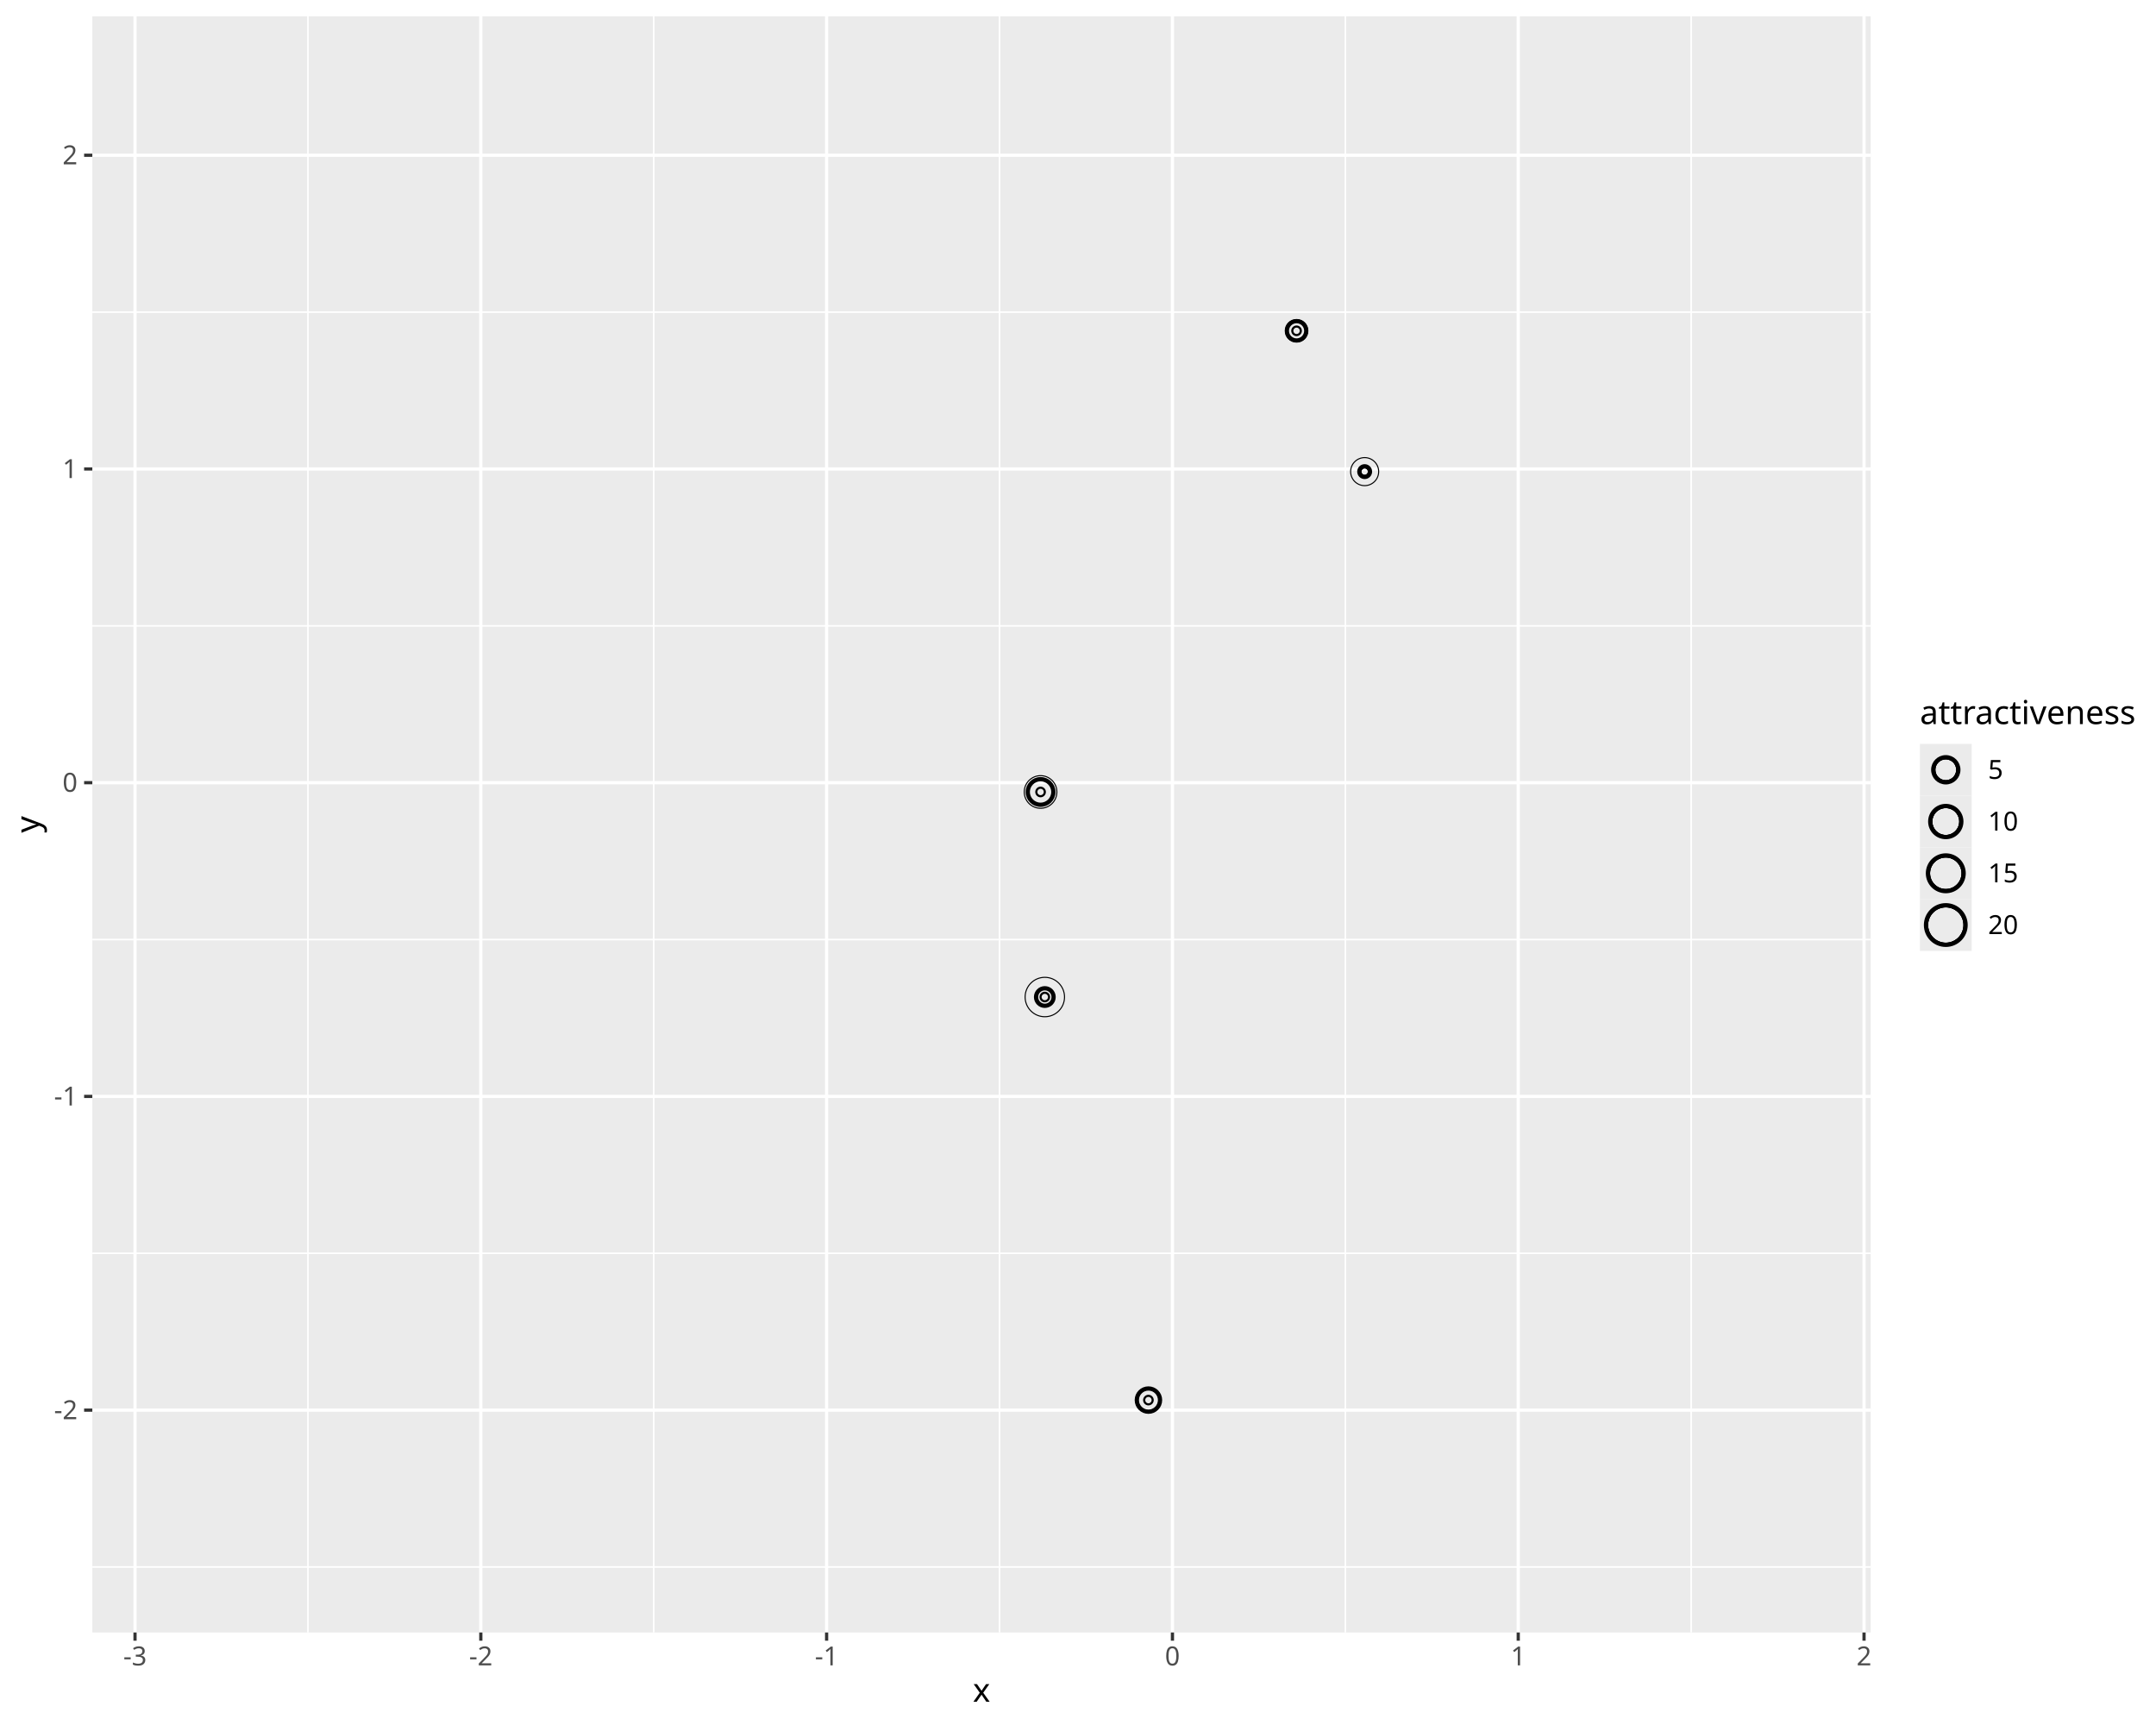
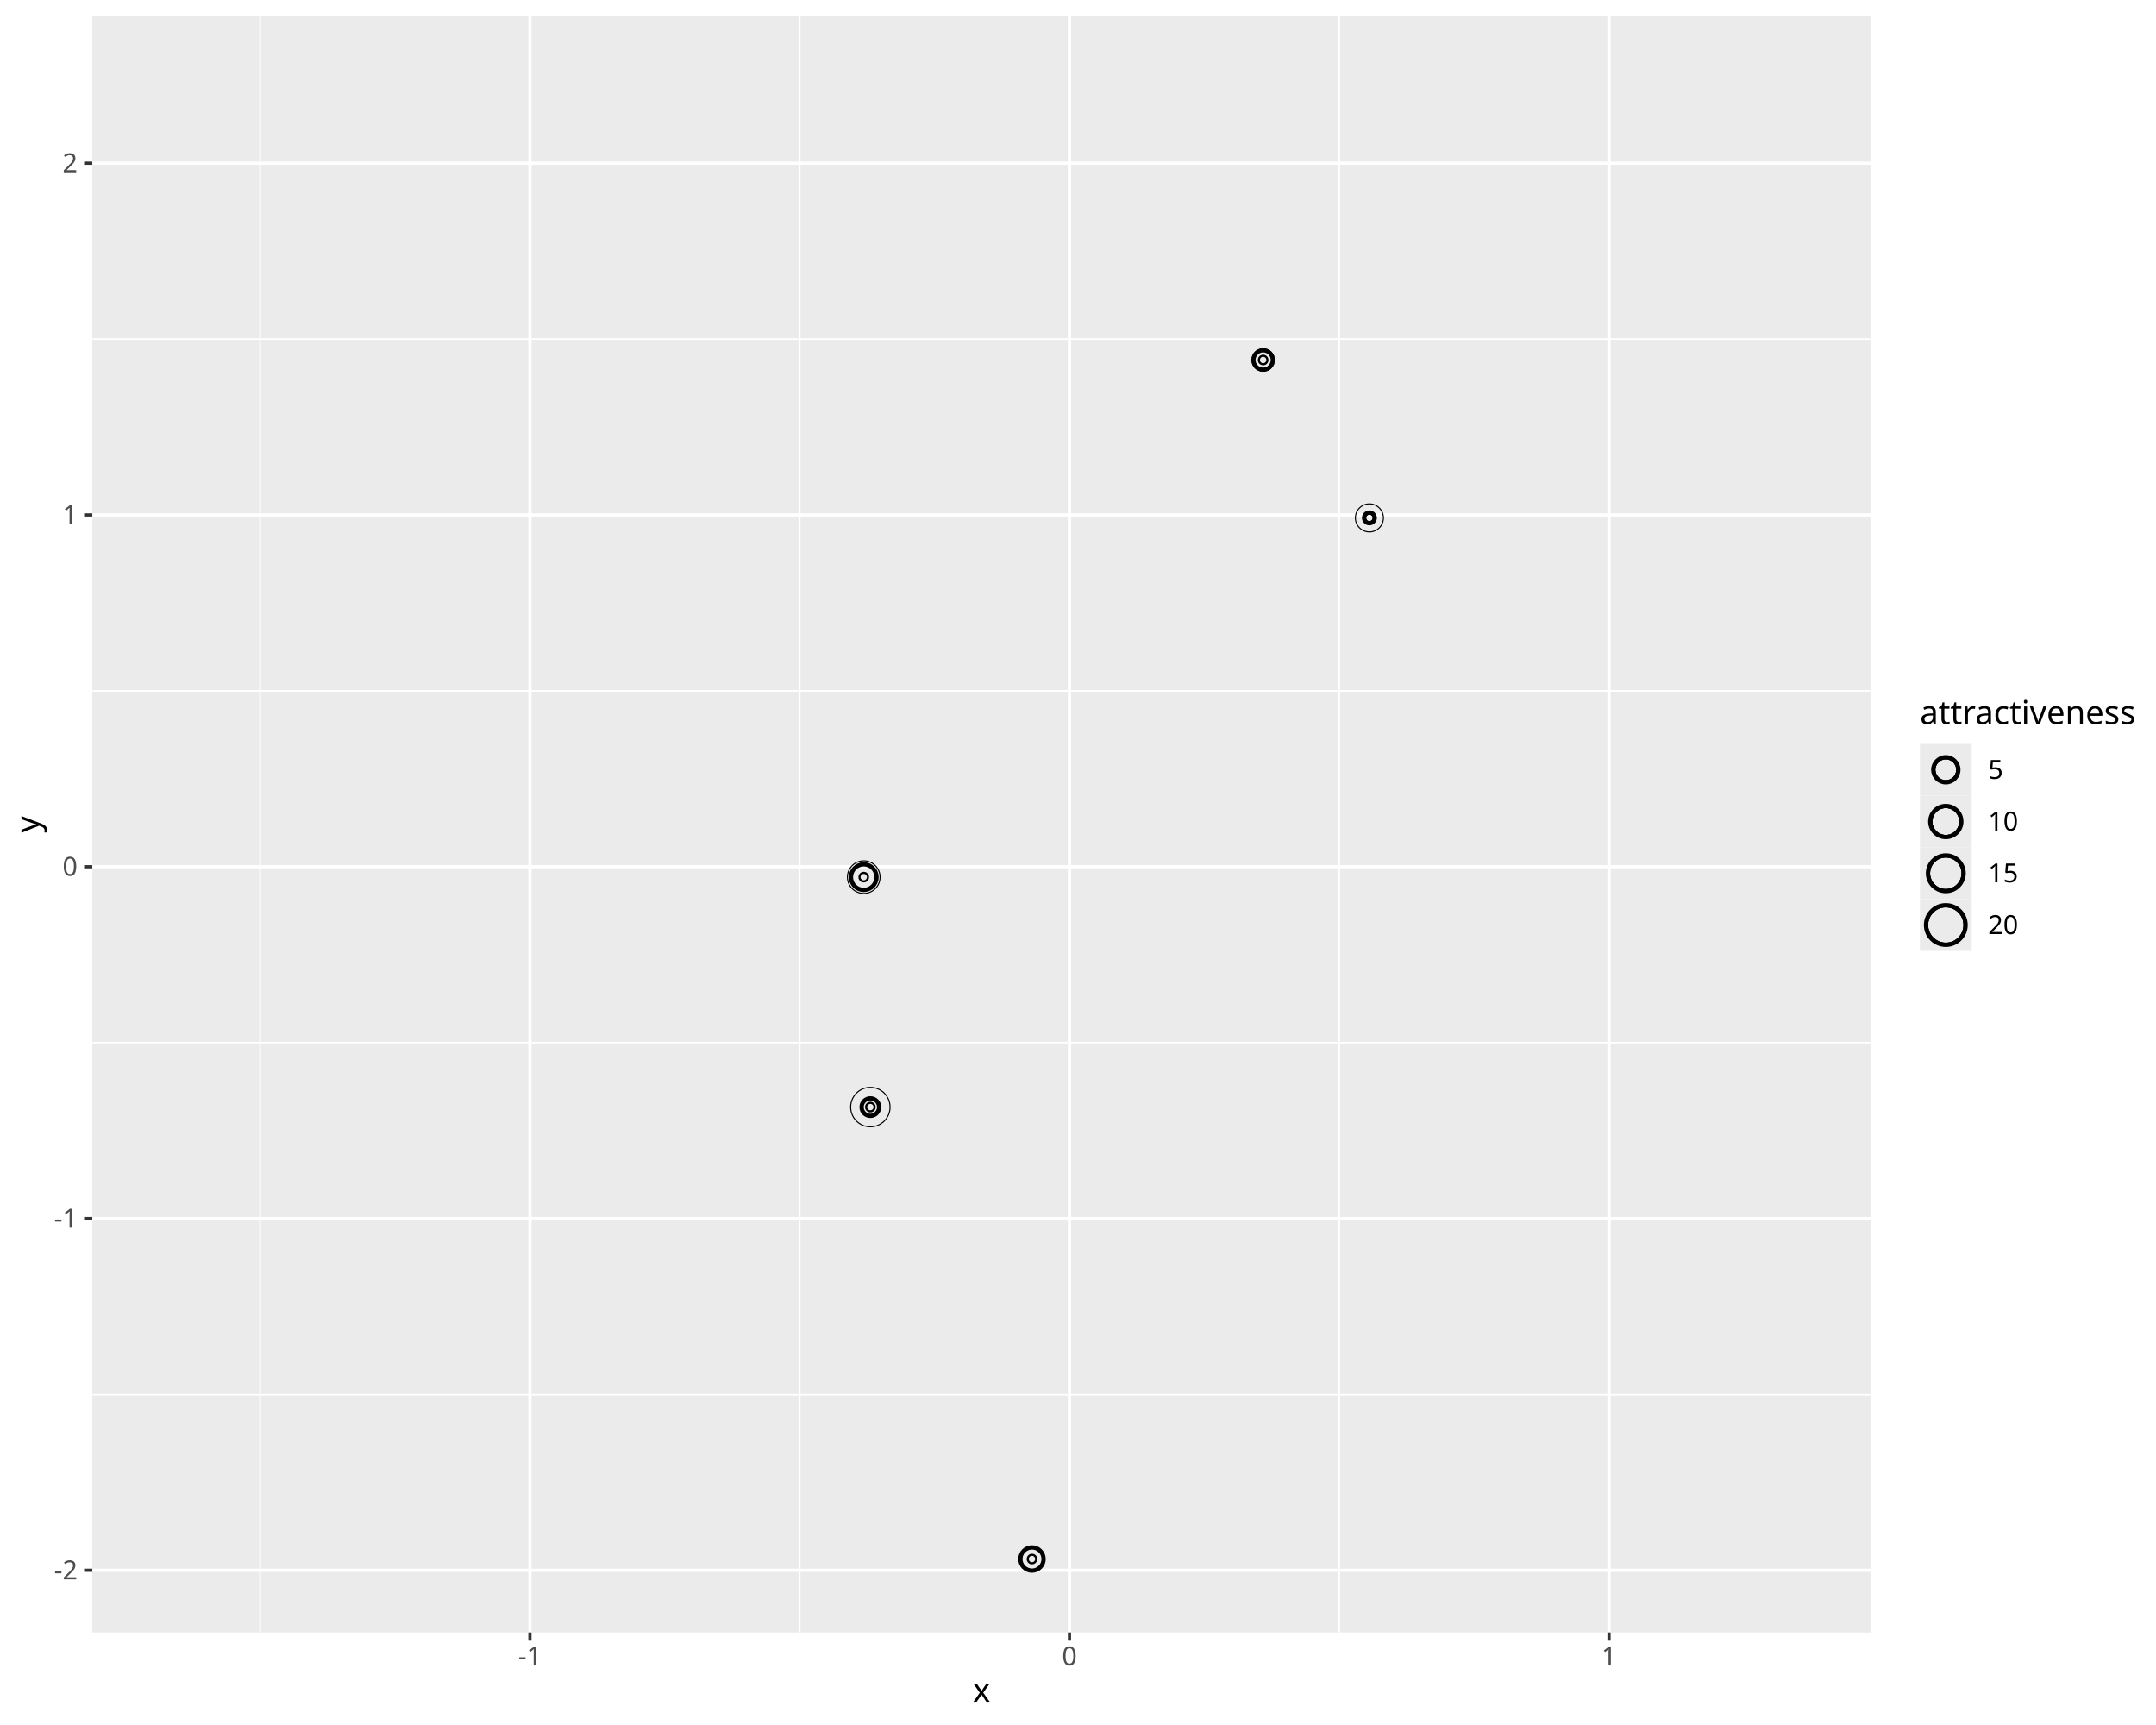
<svg xmlns="http://www.w3.org/2000/svg" class="svglite" data-engine-version="2.0" width="720.00pt" height="576.00pt" viewBox="0 0 720.00 576.00">
  <defs>
    <style type="text/css">
    .svglite line, .svglite polyline, .svglite polygon, .svglite path, .svglite rect, .svglite circle {
      fill: none;
      stroke: #000000;
      stroke-linecap: round;
      stroke-linejoin: round;
      stroke-miterlimit: 10.00;
    }
  </style>
  </defs>
  <rect width="100%" height="100%" style="stroke: none; fill: #FFFFFF;" />
  <defs>
    <clipPath id="cpMC4wMHw3MjAuMDB8MC4wMHw1NzYuMDA=">
      <rect x="0.00" y="0.00" width="720.00" height="576.00" />
    </clipPath>
  </defs>
  <g clip-path="url(#cpMC4wMHw3MjAuMDB8MC4wMHw1NzYuMDA=)">
    <rect x="0.00" y="0.00" width="720.00" height="576.00" style="stroke-width: 1.07; stroke: #FFFFFF; fill: #FFFFFF;" />
  </g>
  <defs>
    <clipPath id="cpMzAuODN8NjI0LjcyfDUuNDh8NTQ1LjEx">
      <rect x="30.83" y="5.48" width="593.89" height="539.63" />
    </clipPath>
  </defs>
  <g clip-path="url(#cpMzAuODN8NjI0LjcyfDUuNDh8NTQ1LjEx)">
    <rect x="30.83" y="5.48" width="593.89" height="539.63" style="stroke-width: 1.07; stroke: none; fill: #EBEBEB;" />
-     <polyline points="30.83,523.24 624.72,523.24 " style="stroke-width: 0.53; stroke: #FFFFFF; stroke-linecap: butt;" />
-     <polyline points="30.83,418.49 624.72,418.49 " style="stroke-width: 0.53; stroke: #FFFFFF; stroke-linecap: butt;" />
-     <polyline points="30.83,313.73 624.72,313.73 " style="stroke-width: 0.53; stroke: #FFFFFF; stroke-linecap: butt;" />
-     <polyline points="30.83,208.98 624.72,208.98 " style="stroke-width: 0.53; stroke: #FFFFFF; stroke-linecap: butt;" />
-     <polyline points="30.83,104.22 624.72,104.22 " style="stroke-width: 0.53; stroke: #FFFFFF; stroke-linecap: butt;" />
-     <polyline points="102.83,545.11 102.83,5.48 " style="stroke-width: 0.53; stroke: #FFFFFF; stroke-linecap: butt;" />
-     <polyline points="218.31,545.11 218.31,5.48 " style="stroke-width: 0.53; stroke: #FFFFFF; stroke-linecap: butt;" />
-     <polyline points="333.80,545.11 333.80,5.48 " style="stroke-width: 0.53; stroke: #FFFFFF; stroke-linecap: butt;" />
-     <polyline points="449.28,545.11 449.28,5.48 " style="stroke-width: 0.53; stroke: #FFFFFF; stroke-linecap: butt;" />
-     <polyline points="564.76,545.11 564.76,5.48 " style="stroke-width: 0.53; stroke: #FFFFFF; stroke-linecap: butt;" />
-     <polyline points="30.83,470.86 624.72,470.86 " style="stroke-width: 1.07; stroke: #FFFFFF; stroke-linecap: butt;" />
-     <polyline points="30.83,366.11 624.72,366.11 " style="stroke-width: 1.07; stroke: #FFFFFF; stroke-linecap: butt;" />
-     <polyline points="30.83,261.35 624.72,261.35 " style="stroke-width: 1.07; stroke: #FFFFFF; stroke-linecap: butt;" />
-     <polyline points="30.83,156.60 624.72,156.60 " style="stroke-width: 1.07; stroke: #FFFFFF; stroke-linecap: butt;" />
-     <polyline points="30.83,51.84 624.72,51.84 " style="stroke-width: 1.07; stroke: #FFFFFF; stroke-linecap: butt;" />
-     <polyline points="45.09,545.11 45.09,5.48 " style="stroke-width: 1.07; stroke: #FFFFFF; stroke-linecap: butt;" />
-     <polyline points="160.57,545.11 160.57,5.48 " style="stroke-width: 1.07; stroke: #FFFFFF; stroke-linecap: butt;" />
-     <polyline points="276.05,545.11 276.05,5.48 " style="stroke-width: 1.07; stroke: #FFFFFF; stroke-linecap: butt;" />
-     <polyline points="391.54,545.11 391.54,5.48 " style="stroke-width: 1.07; stroke: #FFFFFF; stroke-linecap: butt;" />
-     <polyline points="507.02,545.11 507.02,5.48 " style="stroke-width: 1.07; stroke: #FFFFFF; stroke-linecap: butt;" />
-     <polyline points="622.50,545.11 622.50,5.48 " style="stroke-width: 1.07; stroke: #FFFFFF; stroke-linecap: butt;" />
-     <circle cx="455.73" cy="157.48" r="1.42" style="stroke-width: 0.71;" />
-     <circle cx="348.92" cy="332.92" r="1.42" style="stroke-width: 0.71;" />
-     <circle cx="347.50" cy="264.45" r="1.42" style="stroke-width: 0.71;" />
-     <circle cx="432.99" cy="110.46" r="1.42" style="stroke-width: 0.71;" />
-     <circle cx="383.52" cy="467.51" r="1.42" style="stroke-width: 0.71;" />
-     <circle cx="455.73" cy="157.48" r="1.78" style="stroke-width: 1.42;" />
-     <circle cx="348.92" cy="332.92" r="2.93" style="stroke-width: 1.42;" />
-     <circle cx="347.50" cy="264.45" r="4.27" style="stroke-width: 1.42;" />
-     <circle cx="432.99" cy="110.46" r="3.24" style="stroke-width: 1.42;" />
-     <circle cx="383.52" cy="467.51" r="3.88" style="stroke-width: 1.42;" />
-     <circle cx="455.73" cy="157.48" r="4.68" style="stroke-width: 0.35;" />
-     <circle cx="348.92" cy="332.92" r="6.58" style="stroke-width: 0.35;" />
-     <circle cx="347.50" cy="264.45" r="5.45" style="stroke-width: 0.35;" />
-     <circle cx="432.99" cy="110.46" r="3.71" style="stroke-width: 0.35;" />
-     <circle cx="383.52" cy="467.51" r="3.50" style="stroke-width: 0.35;" />
+     <polyline points="30.83,465.61 624.72,465.61 " style="stroke-width: 0.53; stroke: #FFFFFF; stroke-linecap: butt;" />
+     <polyline points="30.83,348.15 624.72,348.15 " style="stroke-width: 0.53; stroke: #FFFFFF; stroke-linecap: butt;" />
+     <polyline points="30.83,230.69 624.72,230.69 " style="stroke-width: 0.53; stroke: #FFFFFF; stroke-linecap: butt;" />
+     <polyline points="30.83,113.22 624.72,113.22 " style="stroke-width: 0.53; stroke: #FFFFFF; stroke-linecap: butt;" />
+     <polyline points="86.87,545.11 86.87,5.48 " style="stroke-width: 0.53; stroke: #FFFFFF; stroke-linecap: butt;" />
+     <polyline points="267.05,545.11 267.05,5.48 " style="stroke-width: 0.53; stroke: #FFFFFF; stroke-linecap: butt;" />
+     <polyline points="447.24,545.11 447.24,5.48 " style="stroke-width: 0.53; stroke: #FFFFFF; stroke-linecap: butt;" />
+     <polyline points="30.83,524.34 624.72,524.34 " style="stroke-width: 1.07; stroke: #FFFFFF; stroke-linecap: butt;" />
+     <polyline points="30.83,406.88 624.72,406.88 " style="stroke-width: 1.07; stroke: #FFFFFF; stroke-linecap: butt;" />
+     <polyline points="30.83,289.42 624.72,289.42 " style="stroke-width: 1.07; stroke: #FFFFFF; stroke-linecap: butt;" />
+     <polyline points="30.83,171.95 624.72,171.95 " style="stroke-width: 1.07; stroke: #FFFFFF; stroke-linecap: butt;" />
+     <polyline points="30.83,54.49 624.72,54.49 " style="stroke-width: 1.07; stroke: #FFFFFF; stroke-linecap: butt;" />
+     <polyline points="176.96,545.11 176.96,5.48 " style="stroke-width: 1.07; stroke: #FFFFFF; stroke-linecap: butt;" />
+     <polyline points="357.14,545.11 357.14,5.48 " style="stroke-width: 1.07; stroke: #FFFFFF; stroke-linecap: butt;" />
+     <polyline points="537.33,545.11 537.33,5.48 " style="stroke-width: 1.07; stroke: #FFFFFF; stroke-linecap: butt;" />
+     <circle cx="457.31" cy="172.94" r="1.42" style="stroke-width: 0.71;" />
+     <circle cx="290.65" cy="369.67" r="1.42" style="stroke-width: 0.71;" />
+     <circle cx="288.44" cy="292.89" r="1.42" style="stroke-width: 0.71;" />
+     <circle cx="421.82" cy="120.22" r="1.42" style="stroke-width: 0.71;" />
+     <circle cx="344.63" cy="520.58" r="1.42" style="stroke-width: 0.71;" />
+     <circle cx="457.31" cy="172.94" r="1.78" style="stroke-width: 1.42;" />
+     <circle cx="290.65" cy="369.67" r="2.93" style="stroke-width: 1.42;" />
+     <circle cx="288.44" cy="292.89" r="4.27" style="stroke-width: 1.42;" />
+     <circle cx="421.82" cy="120.22" r="3.24" style="stroke-width: 1.42;" />
+     <circle cx="344.63" cy="520.58" r="3.88" style="stroke-width: 1.42;" />
+     <circle cx="457.31" cy="172.94" r="4.68" style="stroke-width: 0.35;" />
+     <circle cx="290.65" cy="369.67" r="6.58" style="stroke-width: 0.35;" />
+     <circle cx="288.44" cy="292.89" r="5.45" style="stroke-width: 0.35;" />
+     <circle cx="421.82" cy="120.22" r="3.71" style="stroke-width: 0.35;" />
+     <circle cx="344.63" cy="520.58" r="3.50" style="stroke-width: 0.35;" />
  </g>
  <g clip-path="url(#cpMC4wMHw3MjAuMDB8MC4wMHw1NzYuMDA=)">
-     <text x="25.90" y="473.89" text-anchor="end" style="font-size: 8.80px; fill: #4D4D4D; font-family: sans;" textLength="7.82px" lengthAdjust="spacingAndGlyphs">-2</text>
-     <text x="25.90" y="369.14" text-anchor="end" style="font-size: 8.80px; fill: #4D4D4D; font-family: sans;" textLength="7.82px" lengthAdjust="spacingAndGlyphs">-1</text>
-     <text x="25.90" y="264.38" text-anchor="end" style="font-size: 8.80px; fill: #4D4D4D; font-family: sans;" textLength="4.89px" lengthAdjust="spacingAndGlyphs">0</text>
-     <text x="25.90" y="159.63" text-anchor="end" style="font-size: 8.80px; fill: #4D4D4D; font-family: sans;" textLength="4.89px" lengthAdjust="spacingAndGlyphs">1</text>
-     <text x="25.90" y="54.87" text-anchor="end" style="font-size: 8.80px; fill: #4D4D4D; font-family: sans;" textLength="4.89px" lengthAdjust="spacingAndGlyphs">2</text>
-     <polyline points="28.09,470.86 30.83,470.86 " style="stroke-width: 1.07; stroke: #333333; stroke-linecap: butt;" />
-     <polyline points="28.09,366.11 30.83,366.11 " style="stroke-width: 1.07; stroke: #333333; stroke-linecap: butt;" />
-     <polyline points="28.09,261.35 30.83,261.35 " style="stroke-width: 1.07; stroke: #333333; stroke-linecap: butt;" />
-     <polyline points="28.09,156.60 30.83,156.60 " style="stroke-width: 1.07; stroke: #333333; stroke-linecap: butt;" />
-     <polyline points="28.09,51.84 30.83,51.84 " style="stroke-width: 1.07; stroke: #333333; stroke-linecap: butt;" />
-     <polyline points="45.09,547.85 45.09,545.11 " style="stroke-width: 1.07; stroke: #333333; stroke-linecap: butt;" />
-     <polyline points="160.57,547.85 160.57,545.11 " style="stroke-width: 1.07; stroke: #333333; stroke-linecap: butt;" />
-     <polyline points="276.05,547.85 276.05,545.11 " style="stroke-width: 1.07; stroke: #333333; stroke-linecap: butt;" />
-     <polyline points="391.54,547.85 391.54,545.11 " style="stroke-width: 1.07; stroke: #333333; stroke-linecap: butt;" />
-     <polyline points="507.02,547.85 507.02,545.11 " style="stroke-width: 1.07; stroke: #333333; stroke-linecap: butt;" />
-     <polyline points="622.50,547.85 622.50,545.11 " style="stroke-width: 1.07; stroke: #333333; stroke-linecap: butt;" />
-     <text x="45.09" y="556.10" text-anchor="middle" style="font-size: 8.80px; fill: #4D4D4D; font-family: sans;" textLength="7.82px" lengthAdjust="spacingAndGlyphs">-3</text>
-     <text x="160.57" y="556.10" text-anchor="middle" style="font-size: 8.80px; fill: #4D4D4D; font-family: sans;" textLength="7.82px" lengthAdjust="spacingAndGlyphs">-2</text>
-     <text x="276.05" y="556.10" text-anchor="middle" style="font-size: 8.80px; fill: #4D4D4D; font-family: sans;" textLength="7.82px" lengthAdjust="spacingAndGlyphs">-1</text>
-     <text x="391.54" y="556.10" text-anchor="middle" style="font-size: 8.80px; fill: #4D4D4D; font-family: sans;" textLength="4.89px" lengthAdjust="spacingAndGlyphs">0</text>
-     <text x="507.02" y="556.10" text-anchor="middle" style="font-size: 8.80px; fill: #4D4D4D; font-family: sans;" textLength="4.89px" lengthAdjust="spacingAndGlyphs">1</text>
-     <text x="622.50" y="556.10" text-anchor="middle" style="font-size: 8.80px; fill: #4D4D4D; font-family: sans;" textLength="4.89px" lengthAdjust="spacingAndGlyphs">2</text>
+     <text x="25.90" y="527.37" text-anchor="end" style="font-size: 8.80px; fill: #4D4D4D; font-family: sans;" textLength="7.82px" lengthAdjust="spacingAndGlyphs">-2</text>
+     <text x="25.90" y="409.91" text-anchor="end" style="font-size: 8.80px; fill: #4D4D4D; font-family: sans;" textLength="7.82px" lengthAdjust="spacingAndGlyphs">-1</text>
+     <text x="25.90" y="292.44" text-anchor="end" style="font-size: 8.80px; fill: #4D4D4D; font-family: sans;" textLength="4.89px" lengthAdjust="spacingAndGlyphs">0</text>
+     <text x="25.90" y="174.98" text-anchor="end" style="font-size: 8.80px; fill: #4D4D4D; font-family: sans;" textLength="4.89px" lengthAdjust="spacingAndGlyphs">1</text>
+     <text x="25.90" y="57.52" text-anchor="end" style="font-size: 8.80px; fill: #4D4D4D; font-family: sans;" textLength="4.89px" lengthAdjust="spacingAndGlyphs">2</text>
+     <polyline points="28.09,524.34 30.83,524.34 " style="stroke-width: 1.07; stroke: #333333; stroke-linecap: butt;" />
+     <polyline points="28.09,406.88 30.83,406.88 " style="stroke-width: 1.07; stroke: #333333; stroke-linecap: butt;" />
+     <polyline points="28.09,289.42 30.83,289.42 " style="stroke-width: 1.07; stroke: #333333; stroke-linecap: butt;" />
+     <polyline points="28.09,171.95 30.83,171.95 " style="stroke-width: 1.07; stroke: #333333; stroke-linecap: butt;" />
+     <polyline points="28.09,54.49 30.83,54.49 " style="stroke-width: 1.07; stroke: #333333; stroke-linecap: butt;" />
+     <polyline points="176.96,547.85 176.96,545.11 " style="stroke-width: 1.07; stroke: #333333; stroke-linecap: butt;" />
+     <polyline points="357.14,547.85 357.14,545.11 " style="stroke-width: 1.07; stroke: #333333; stroke-linecap: butt;" />
+     <polyline points="537.33,547.85 537.33,545.11 " style="stroke-width: 1.07; stroke: #333333; stroke-linecap: butt;" />
+     <text x="176.96" y="556.10" text-anchor="middle" style="font-size: 8.80px; fill: #4D4D4D; font-family: sans;" textLength="7.82px" lengthAdjust="spacingAndGlyphs">-1</text>
+     <text x="357.14" y="556.10" text-anchor="middle" style="font-size: 8.80px; fill: #4D4D4D; font-family: sans;" textLength="4.89px" lengthAdjust="spacingAndGlyphs">0</text>
+     <text x="537.33" y="556.10" text-anchor="middle" style="font-size: 8.80px; fill: #4D4D4D; font-family: sans;" textLength="4.89px" lengthAdjust="spacingAndGlyphs">1</text>
    <text x="327.78" y="568.24" text-anchor="middle" style="font-size: 11.00px; font-family: sans;" textLength="5.50px" lengthAdjust="spacingAndGlyphs">x</text>
    <text transform="translate(13.05,275.30) rotate(-90)" text-anchor="middle" style="font-size: 11.00px; font-family: sans;" textLength="5.50px" lengthAdjust="spacingAndGlyphs">y</text>
    <rect x="635.68" y="227.59" width="78.84" height="95.41" style="stroke-width: 1.07; stroke: none; fill: #FFFFFF;" />
    <text x="641.16" y="241.78" style="font-size: 11.00px; font-family: sans;" textLength="67.88px" lengthAdjust="spacingAndGlyphs">attractiveness</text>
    <rect x="641.16" y="248.40" width="17.28" height="17.28" style="stroke-width: 1.07; stroke: none; fill: #EBEBEB;" />
    <circle cx="649.80" cy="257.04" r="3.84" style="stroke-width: 0.71;" />
    <circle cx="649.80" cy="257.04" r="4.19" style="stroke-width: 1.42;" />
    <circle cx="649.80" cy="257.04" r="3.66" style="stroke-width: 0.35;" />
    <rect x="641.16" y="265.68" width="17.28" height="17.28" style="stroke-width: 1.07; stroke: none; fill: #EBEBEB;" />
    <circle cx="649.80" cy="274.32" r="4.84" style="stroke-width: 0.71;" />
    <circle cx="649.80" cy="274.32" r="5.19" style="stroke-width: 1.42;" />
    <circle cx="649.80" cy="274.32" r="4.66" style="stroke-width: 0.35;" />
    <rect x="641.16" y="282.96" width="17.28" height="17.28" style="stroke-width: 1.07; stroke: none; fill: #EBEBEB;" />
    <circle cx="649.80" cy="291.60" r="5.61" style="stroke-width: 0.71;" />
    <circle cx="649.80" cy="291.60" r="5.96" style="stroke-width: 1.42;" />
    <circle cx="649.80" cy="291.60" r="5.43" style="stroke-width: 0.35;" />
    <rect x="641.16" y="300.24" width="17.28" height="17.28" style="stroke-width: 1.07; stroke: none; fill: #EBEBEB;" />
    <circle cx="649.80" cy="308.88" r="6.25" style="stroke-width: 0.71;" />
    <circle cx="649.80" cy="308.88" r="6.61" style="stroke-width: 1.42;" />
    <circle cx="649.80" cy="308.88" r="6.08" style="stroke-width: 0.35;" />
    <text x="663.92" y="260.07" style="font-size: 8.80px; font-family: sans;" textLength="4.89px" lengthAdjust="spacingAndGlyphs">5</text>
    <text x="663.92" y="277.35" style="font-size: 8.80px; font-family: sans;" textLength="9.79px" lengthAdjust="spacingAndGlyphs">10</text>
    <text x="663.92" y="294.63" style="font-size: 8.80px; font-family: sans;" textLength="9.79px" lengthAdjust="spacingAndGlyphs">15</text>
    <text x="663.92" y="311.91" style="font-size: 8.80px; font-family: sans;" textLength="9.79px" lengthAdjust="spacingAndGlyphs">20</text>
  </g>
</svg>
